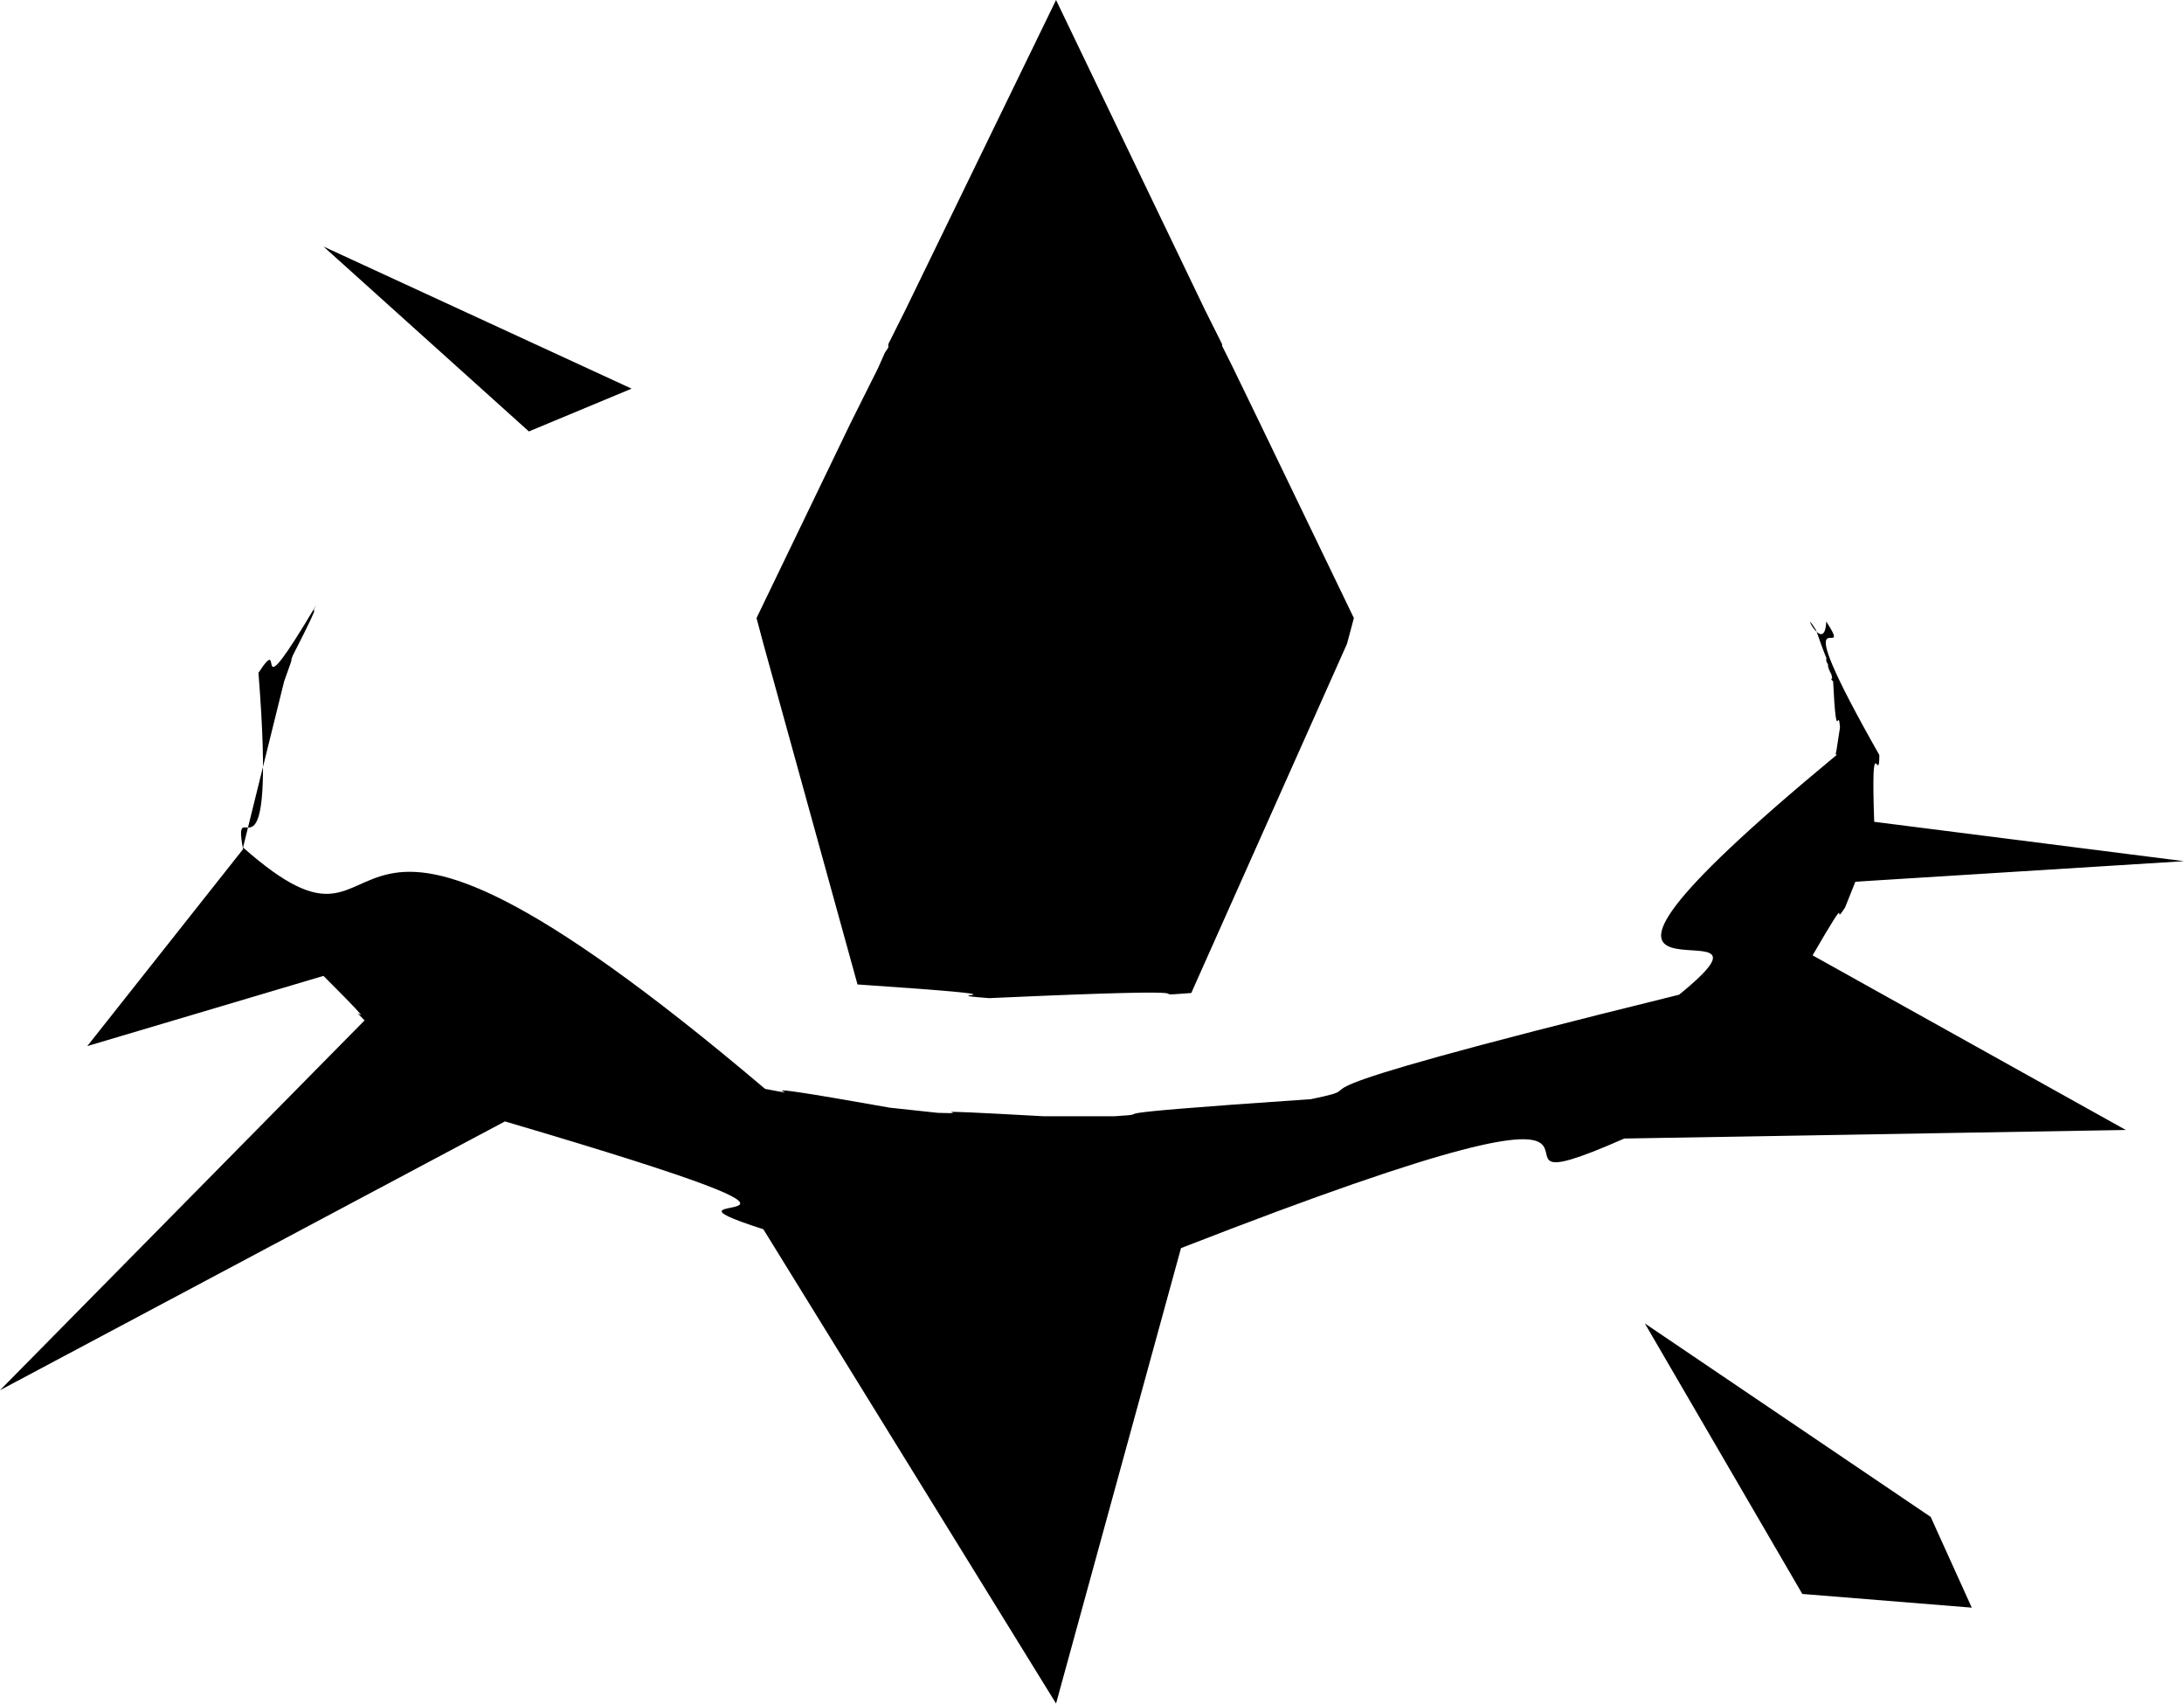
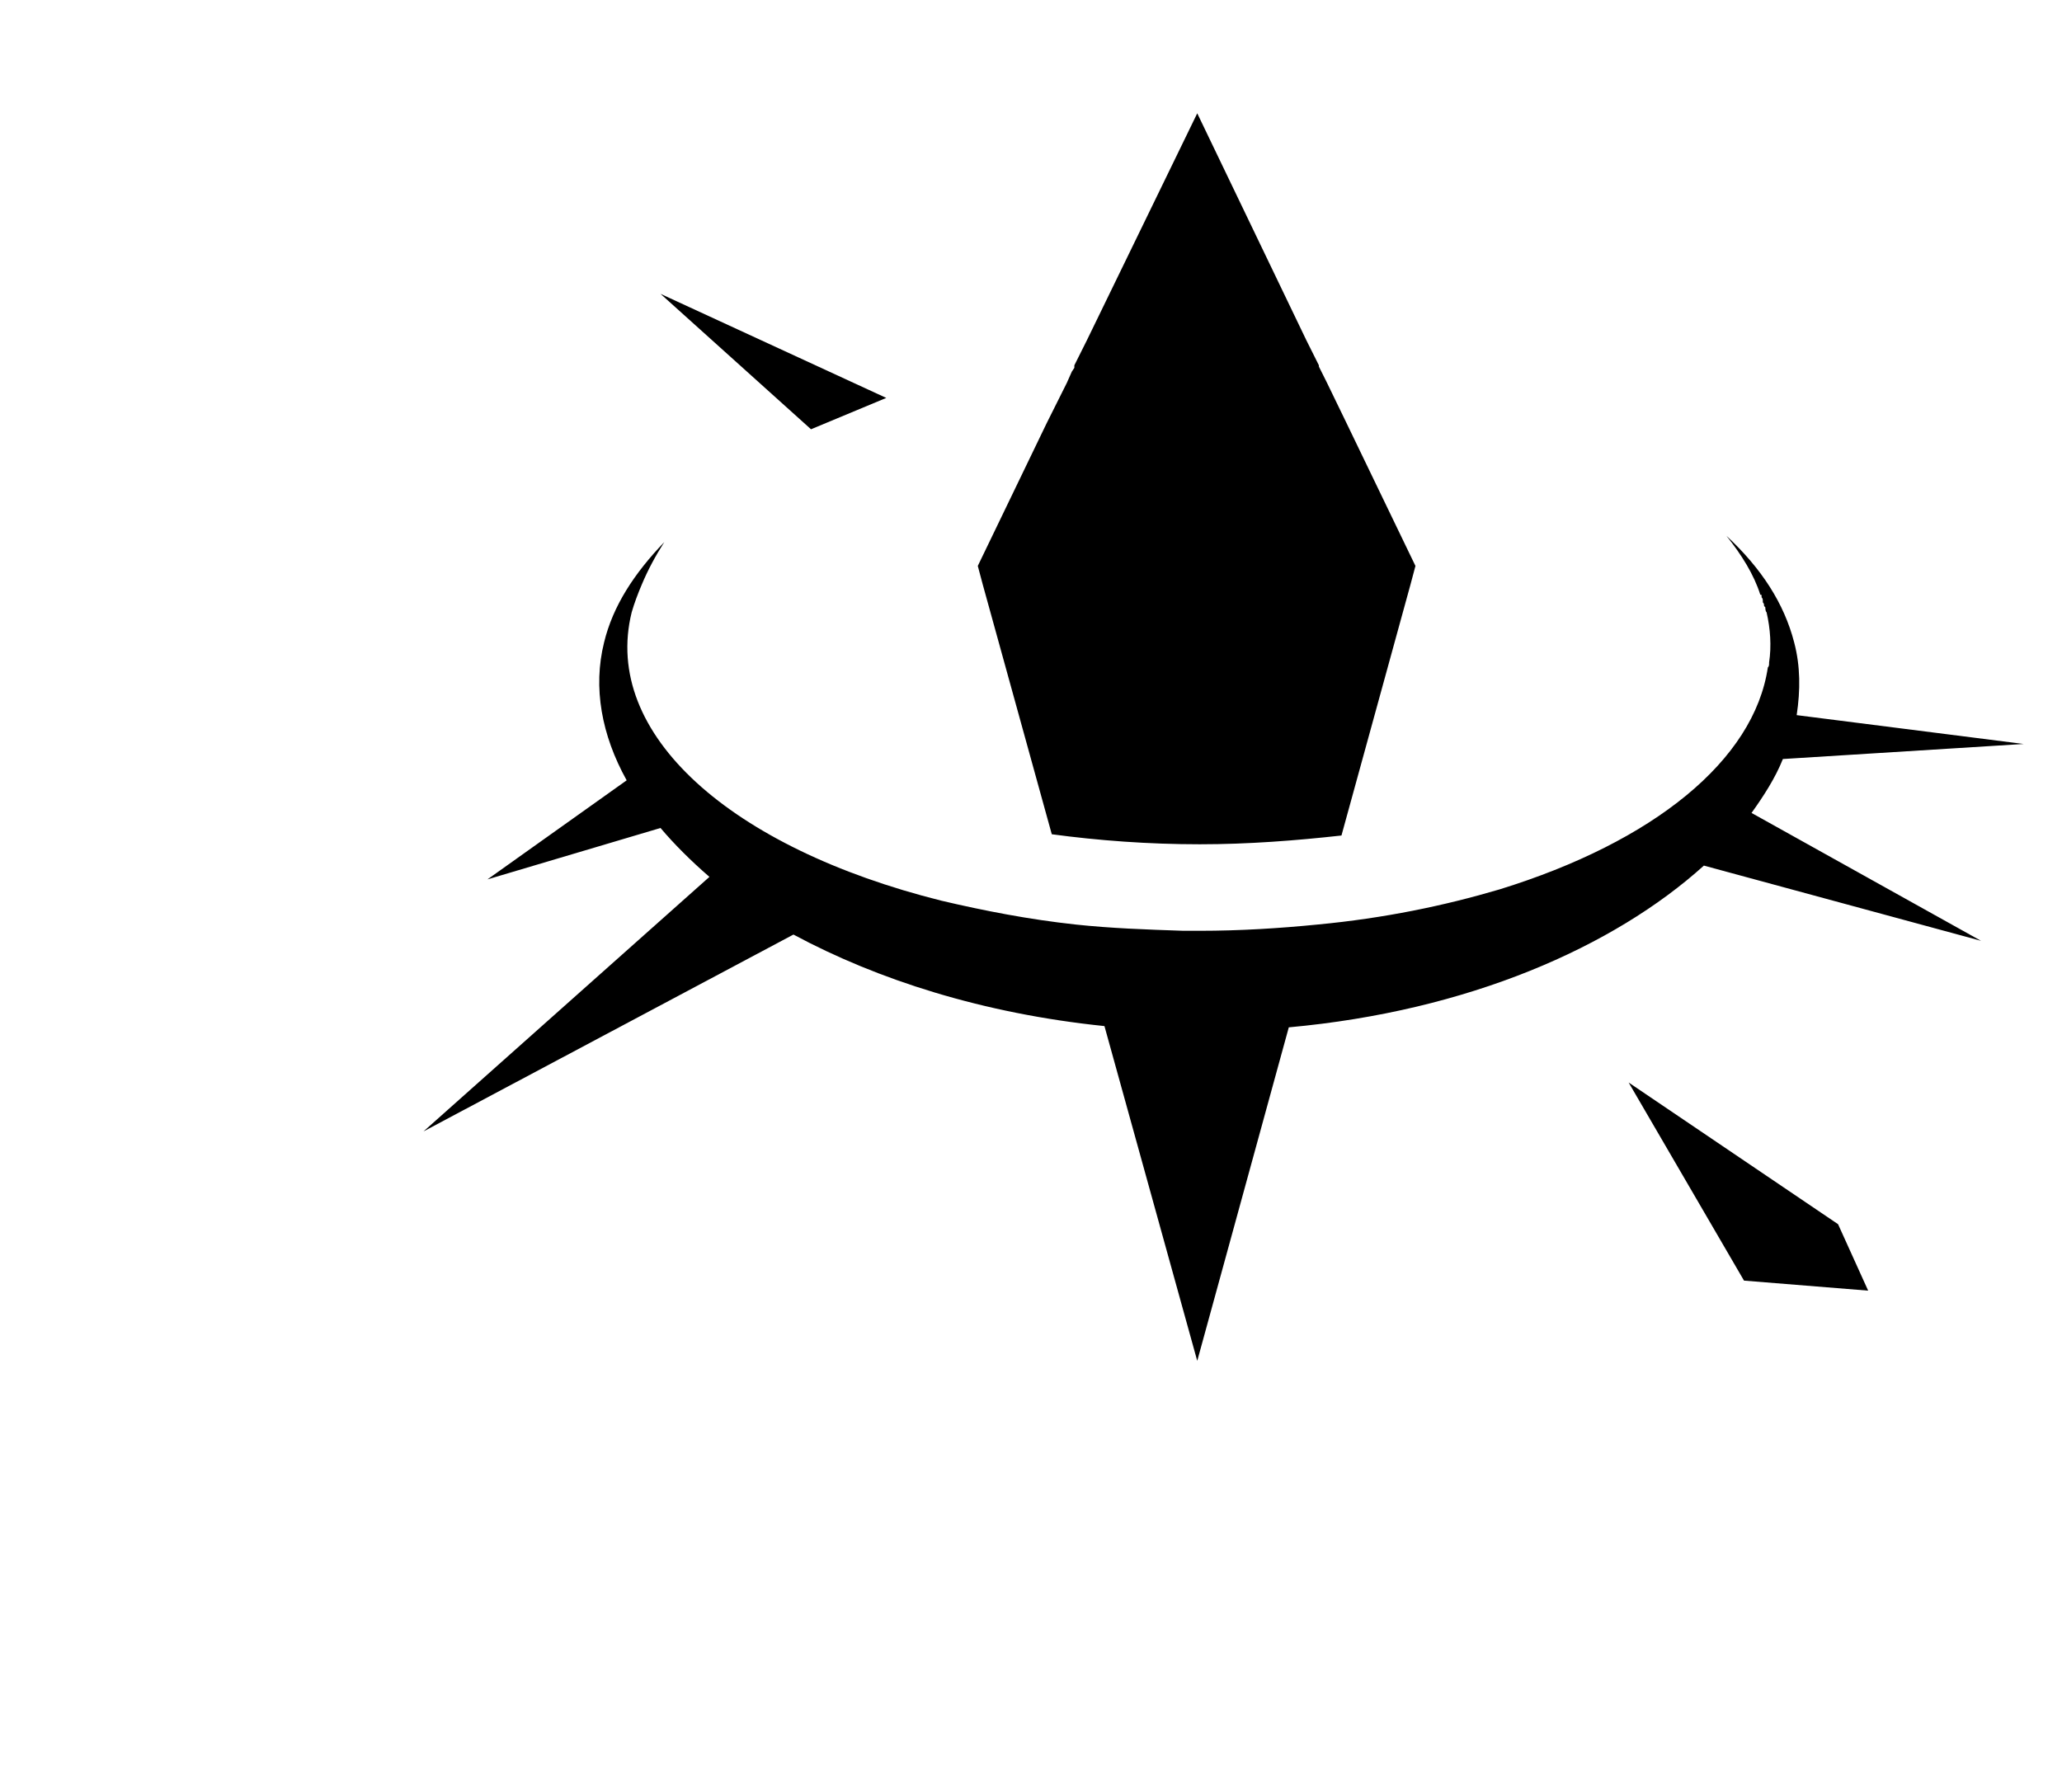
- <svg xmlns="http://www.w3.org/2000/svg" viewBox="35 -836 1276 995">
-   <path d="M 1119 -321 L 1311 -333 L 1130 -356 C 1128 -414 1133 -376 1133 -395 C 1074 -499 1120 -445 1102 -473 C 1101 -452 1086 -484 1096 -468 C 1102 -451 1102 -452 1102 -452 C 1102 -450 1102 -451 1102 -450 C 1103 -447 1103 -449 1103 -448 C 1103 -446 1103 -447 1103 -447 C 1104 -443 1104 -445 1104 -444 C 1105 -442 1105 -442 1105 -442 C 1106 -438 1105 -441 1105 -439 C 1106 -438 1106 -438 1106 -438 C 1108 -398 1109 -425 1110 -411 C 1108 -398 1108 -398 1108 -398 C 1107 -394 1108 -396 1108 -395 C 893 -217 1096 -320 1016 -255 C 748 -189 849 -204 801 -194 C 654 -184 718 -186 686 -184 C 641 -184 649 -184 645 -184 C 555 -189 611 -185 583 -186 L 555 -189 C 448 -208 518 -193 482 -200 C 201 -438 280 -250 177 -341 C 201 -438 201 -438 201 -438 C 209 -460 203 -445 206 -453 C 227 -494 214 -472 220 -483 C 179 -414 203 -469 186 -443 C 197 -304 170 -378 177 -340 L 86 -225 L 224 -266 C 263 -227 235 -253 248 -240 L 35 -24 L 330 -181 C 578 -108 397 -145 481 -118 L 652 159 L 725 -107 C 1056 -236 868 -120 984 -171 L 1277 -176 L 1094 -278 C 1119 -321 1104 -292 1113 -306 Z M 404 -609 L 224 -692 L 344 -584 L 404 -609 Z M 536 -261 C 654 -253 573 -256 613 -253 C 767 -260 693 -253 731 -256 L 822 -460 L 826 -475 L 771 -589 L 755 -622 L 751 -630 L 749 -634 L 749 -635 L 739 -655 L 652 -836 L 564 -655 L 554 -635 L 554 -633 L 552 -630 L 548 -621 L 532 -589 L 477 -475 L 481 -460 L 536 -261 Z M 996 -63 L 1088 95 L 1187 103 L 1163 50 L 996 -63 Z" fill="#000000" />
+ <svg xmlns="http://www.w3.org/2000/svg" version="1.1" viewBox="-10 0 1151 1000">
+   <g transform="matrix(1 0 0 -1 0 800)">
+     <path fill="currentColor" d="M985.2 376.25c-4.2 -10.5 -10.5 -20.3 -17.5 -30.1l128.1 -71.4l-154.7 42c-50.399 -45.5 -131.6 -81.2 -231.699 -90.3l-51.101 -186.2l-51.8 186.9c-67.9 7 -126.7 25.899 -173.6 51.1l-206.5 -109.9l159.6 142.101 c-10.5 9.1 -19.6 18.2 -27.3 27.3l-96.601 -28.7l77.7 55.3c-14 25.2 -18.899 51.801 -12.6 77c4.899 20.301 16.8 38.5 33.6 56c-4.899 -7.699 -9.1 -15.399 -12.6 -23.8 c-2.101 -4.899 -4.2 -10.5 -5.601 -15.399v0c-16.8 -67.9 55.301 -131.601 172.9 -161c23.8 -5.601 49 -10.5 74.9 -13.301v0c19.6 -2.1 39.199 -2.8 60.199 -3.5h9.101c22.399 0 44.8 1.4 65.8 3.5 c37.1 3.5 70.7 10.5 101.5 19.601c86.1 26.6 142.1 72.1 149.8 123.899c0.7 0.7 0.7 1.4 0.7 2.801v0c1.4 9.1 0.7 18.899 -1.4 28v0c-0.699 0.699 -0.699 2.1 -0.699 2.8 l-0.7 0.7c0 0.699 0 1.399 -0.7 2.1v0.7c0 0.7 0 1.399 -0.7 2.1v0.7c0 0.7 0 0.7 -0.7 0.7c-3.5 11.2 -10.5 22.399 -18.899 32.899c19.6 -18.199 32.2 -37.8 37.8 -59.5 c3.5 -13.3 3.5 -26.6 1.4 -40.6l126.699 -16.1zM484.7 577.85l-42 -17.5l-84 75.601zM577.1 334.25l-38.5 139.3l-2.8 10.5l38.5 79.8l11.2 22.4l2.8 6.3l1.4 2.101v1.399l7 14l61.6 126.7l60.9 -126.7l7 -14v-0.7 l1.399 -2.8l2.801 -5.6l11.199 -23.101l38.5 -79.8l-2.8 -10.5l-38.5 -140c-25.2 -2.8 -51.8 -4.899 -79.1 -4.899c-28.7 0 -56.7 2.1 -82.601 5.6zM899.1 195.65l116.9 -79.101l16.8 -37.1l-69.3 5.6z " />
+   </g>
</svg>
